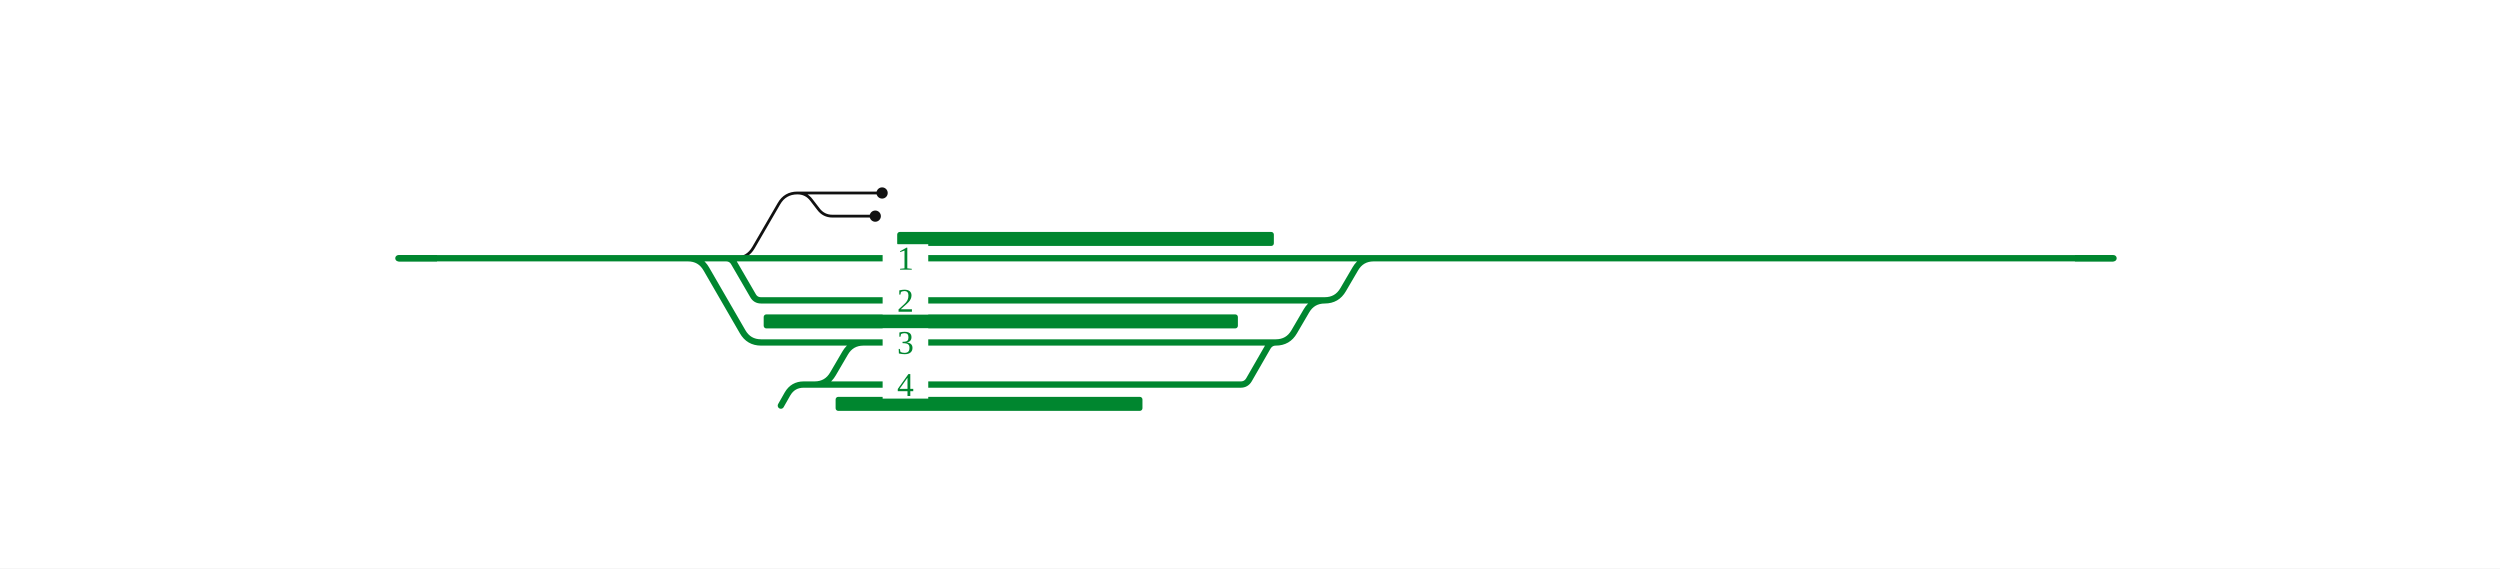
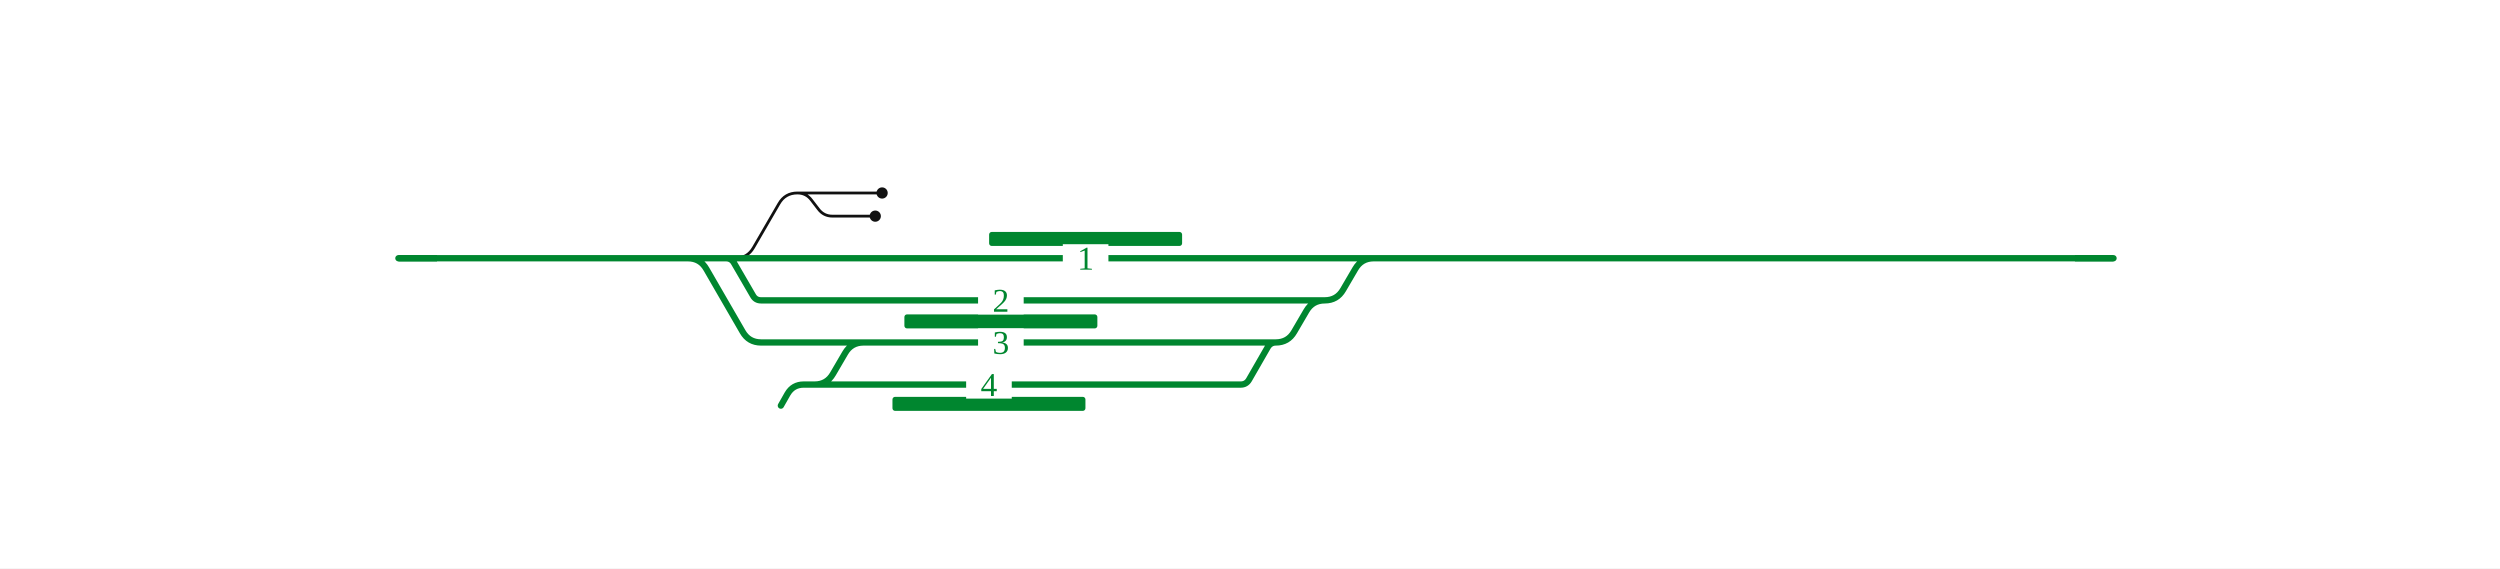
<svg xmlns="http://www.w3.org/2000/svg" viewBox="0 0 1425 324" width="1425" height="324" font-family="Fira Sans, Source Sans 3, Helvetica, Arial, sans-serif">
  <rect width="100%" height="100%" fill="#fff" />
  <g fill="none" stroke-linecap="round" stroke-linejoin="round">
    <path d="M454.5,110.0H454.5Q459.5,110.0 462.5,114.0L466.5,119.2Q469.5,123.2 474.5,123.2H474.5M474.5,123.2H498.9 M454.5,110.0H502.8 M419.0,147.2H419.0Q426.0,147.2 429.5,141.1L444.0,116.1Q447.5,110.0 454.5,110.0H454.5" stroke="#111" stroke-width="1.6" />
    <path d=" M464.3,219.2H707.2M707.2,219.2H707.2Q710.3,219.2 711.9,216.5L722.6,197.9Q724.2,195.2 727.2,195.2H727.2 M413.8,147.2H419.0 M419.0,147.2H584.5 M227.1,147.2H392.1 M392.1,147.2H392.1Q399.1,147.2 402.6,153.3L423.3,189.1Q426.8,195.2 433.8,195.2H437.3 M392.1,147.2H413.8 M413.8,147.2H413.8Q416.9,147.2 418.4,149.9L429.2,168.5Q430.7,171.2 433.8,171.2H433.8M433.8,171.2H584.4 M492.2,195.2H727.2 M713.2,171.2H755.1 M727.2,195.2H727.2Q734.2,195.2 737.7,189.1L744.6,177.3Q748.1,171.2 755.1,171.2H755.1 M783.0,147.2H1204.7 M437.3,195.2H492.2 M464.3,219.2H464.3Q471.3,219.2 474.8,213.1L481.7,201.3Q485.2,195.2 492.2,195.2H492.2 M755.1,171.2H755.1Q762.1,171.2 765.6,165.1L772.5,153.3Q776.0,147.2 783.0,147.2H783.0 M584.5,147.2H783.0 M584.4,171.2H713.2 M464.3,219.2L458.1,219.2Q452.0,219.2 448.9,224.5L445.1,231.2" stroke="#00862f" stroke-width="3.6" />
  </g>
-   <rect x="435.3" y="179.2" width="270.3" height="8" rx="1.5" fill="#00862f" />
-   <rect x="511.4" y="132.2" width="214.7" height="8" rx="1.5" fill="#00862f" />
-   <rect x="476.3" y="226.2" width="174.9" height="8" rx="1.5" fill="#00862f" />
+   <rect x="515.5" y="179.2" width="110.0" height="8" rx="1.5" fill="#00862f" />
+   <rect x="563.8" y="132.2" width="110.0" height="8" rx="1.5" fill="#00862f" />
+   <rect x="508.7" y="226.2" width="110.0" height="8" rx="1.5" fill="#00862f" />
  <circle cx="498.9" cy="123.2" r="3.2" fill="#111" />
  <circle cx="502.8" cy="110.0" r="3.2" fill="#111" />
-   <rect x="503.1" y="211.2" width="26" height="16" fill="#fff" />
-   <text x="516.1" y="225.7" font-size="19" text-anchor="middle" fill="#00862f">4</text>
-   <rect x="503.1" y="139.2" width="26" height="16" fill="#fff" />
-   <text x="516.1" y="153.7" font-size="19" text-anchor="middle" fill="#00862f">1</text>
-   <rect x="503.1" y="163.2" width="26" height="16" fill="#fff" />
-   <text x="516.1" y="177.7" font-size="19" text-anchor="middle" fill="#00862f">2</text>
-   <rect x="503.1" y="187.2" width="26" height="16" fill="#fff" />
-   <text x="516.1" y="201.7" font-size="19" text-anchor="middle" fill="#00862f">3</text>
+   <rect x="550.7" y="211.2" width="26" height="16" fill="#fff" />
+   <text x="563.7" y="225.7" font-size="19" text-anchor="middle" fill="#00862f">4</text>
+   <rect x="605.8" y="139.2" width="26" height="16" fill="#fff" />
+   <text x="618.8" y="153.7" font-size="19" text-anchor="middle" fill="#00862f">1</text>
+   <rect x="557.5" y="163.2" width="26" height="16" fill="#fff" />
+   <text x="570.5" y="177.7" font-size="19" text-anchor="middle" fill="#00862f">2</text>
+   <rect x="557.5" y="187.2" width="26" height="16" fill="#fff" />
+   <text x="570.5" y="201.7" font-size="19" text-anchor="middle" fill="#00862f">3</text>
  <path d="M249.1,147.2H227.1" stroke="#00862f" stroke-width="3.6" fill="none" />
  <path d="M1182.7,147.2H1204.7" stroke="#00862f" stroke-width="3.6" fill="none" />
</svg>
